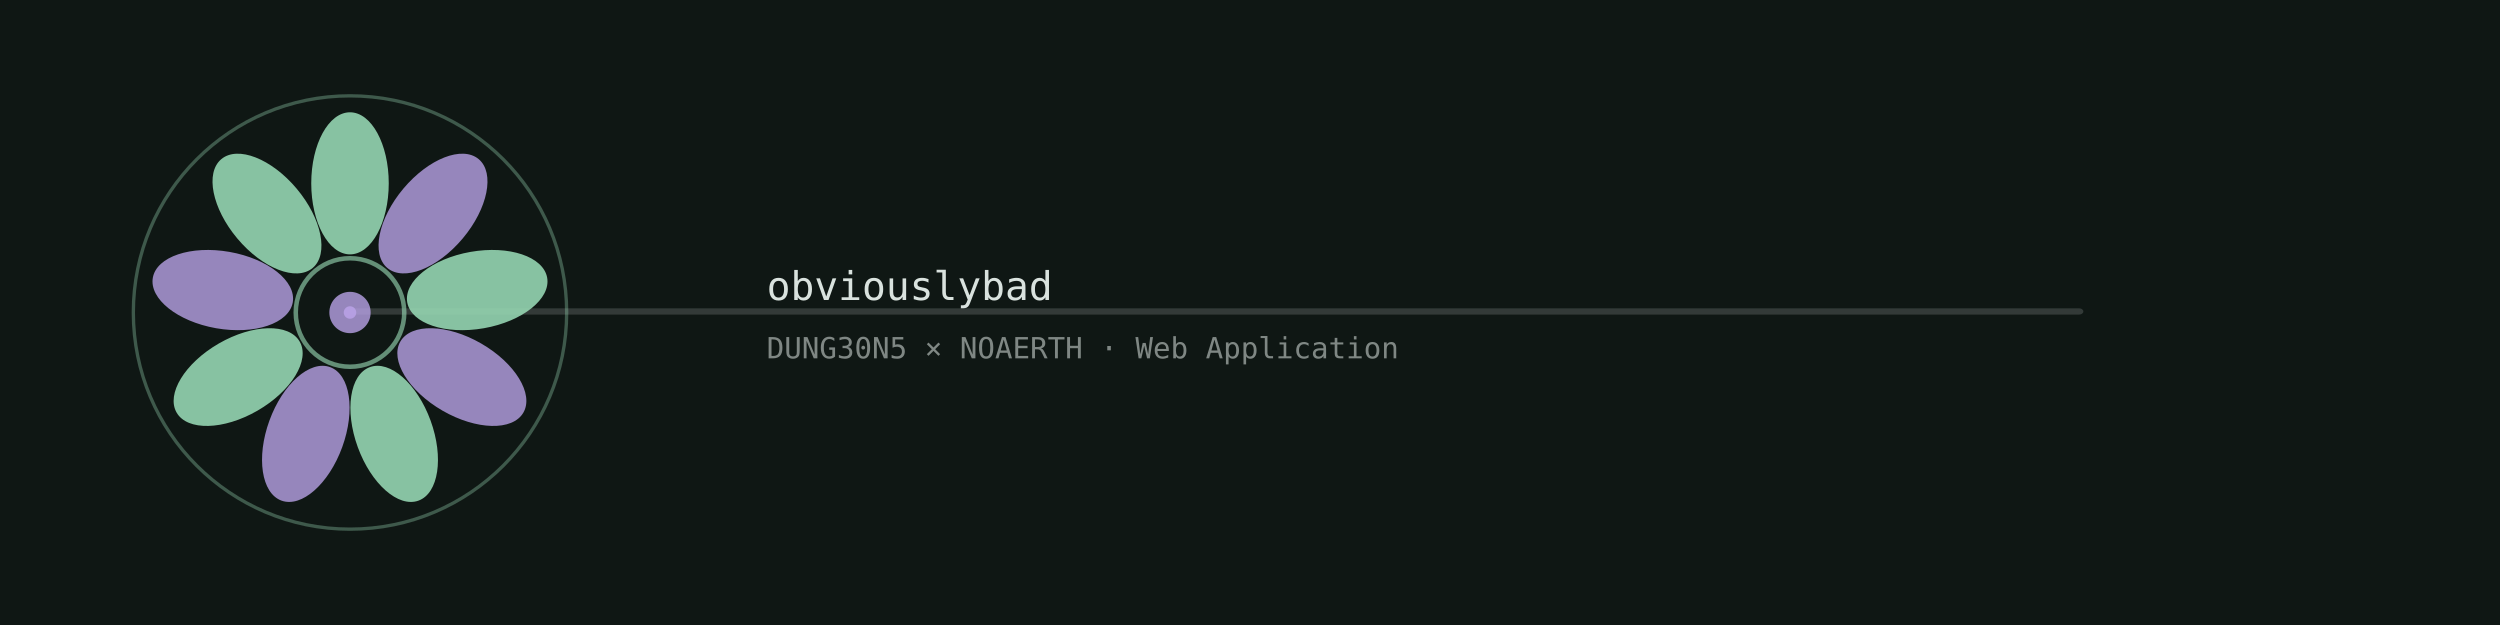
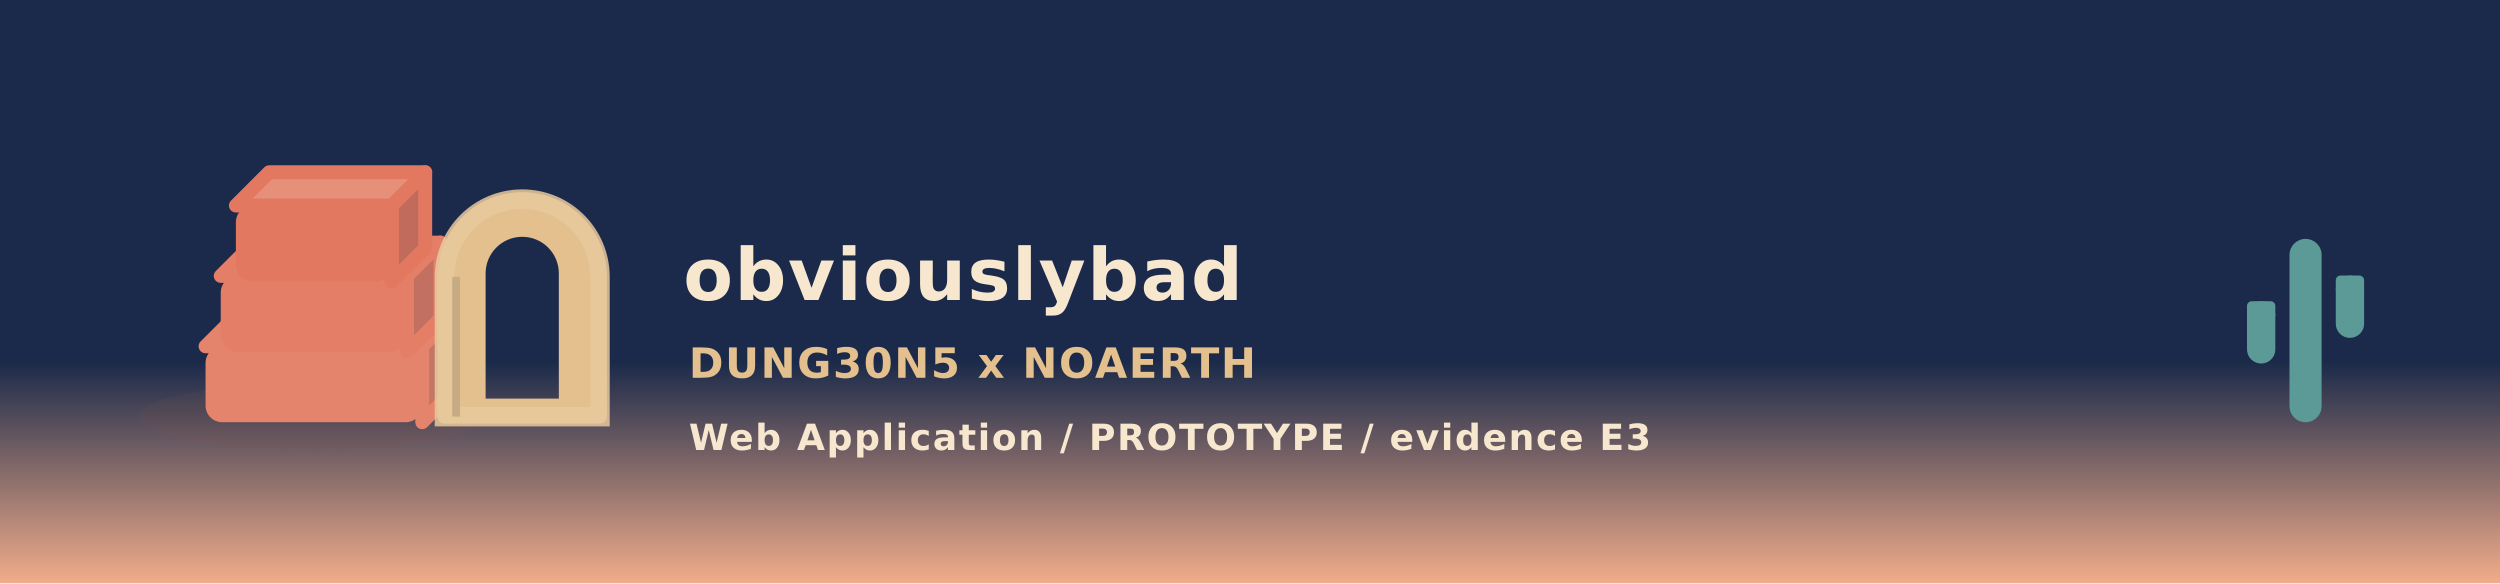
- <svg xmlns="http://www.w3.org/2000/svg" viewBox="0 0 1200 300" width="1200" height="300" role="img" aria-label="obviouslybad identity object">
-   <rect width="1200" height="300" fill="#0f1714" />
-   <defs>
-     <linearGradient id="gft" x1="0" y1="0" x2="1" y2="1">
-       <stop offset="0%" stop-color="#95d5b2" />
-       <stop offset="100%" stop-color="#b8a1e6" />
-     </linearGradient>
-   </defs>
-   <rect x="168.00" y="148.00" width="832.00" height="3.00" rx="2.00" fill="rgba(240,248,244,0.160)" opacity="1.00" />
+ <svg xmlns="http://www.w3.org/2000/svg" width="900" height="210" viewBox="0 0 900 210" role="img" aria-label="obviouslybad - identity object">
+   <linearGradient id="skyf" x1="0" y1="0" x2="0" y2="1">
+     <stop offset="0" stop-color="#1b2a4a" />
+     <stop offset="0.62" stop-color="#1b2a4a" />
+     <stop offset="1" stop-color="#f3ad8a" />
+   </linearGradient>
+   <rect width="900" height="210" fill="url(#skyf)" />
+   <rect x="0" y="352" width="900" height="-142" fill="#e3c08d" />
+   <rect x="0" y="352" width="900" height="3" fill="#e6c596" />
+   <ellipse cx="112" cy="150" rx="62" ry="12" fill="rgba(138,90,68,0.11)" />
  <g>
-     <ellipse cx="168.00" cy="88.00" rx="18.60" ry="34.10" fill="rgba(149,213,178,0.900)" opacity="1.00" transform="rotate(0.0 168.00 88.00)" />
-     <ellipse cx="207.85" cy="102.51" rx="18.60" ry="34.10" fill="rgba(184,161,230,0.800)" opacity="1.00" transform="rotate(40.0 207.85 102.51)" />
-     <ellipse cx="229.06" cy="139.23" rx="18.60" ry="34.10" fill="rgba(149,213,178,0.900)" opacity="1.00" transform="rotate(80.0 229.06 139.23)" />
-     <ellipse cx="221.69" cy="181.00" rx="18.60" ry="34.10" fill="rgba(184,161,230,0.800)" opacity="1.00" transform="rotate(120.0 221.69 181.00)" />
-     <ellipse cx="189.21" cy="208.26" rx="18.60" ry="34.10" fill="rgba(149,213,178,0.900)" opacity="1.00" transform="rotate(160.0 189.21 208.26)" />
-     <ellipse cx="146.79" cy="208.26" rx="18.60" ry="34.10" fill="rgba(184,161,230,0.800)" opacity="1.00" transform="rotate(200.0 146.79 208.26)" />
-     <ellipse cx="114.31" cy="181.00" rx="18.60" ry="34.10" fill="rgba(149,213,178,0.900)" opacity="1.00" transform="rotate(240.0 114.31 181.00)" />
-     <ellipse cx="106.94" cy="139.23" rx="18.60" ry="34.10" fill="rgba(184,161,230,0.800)" opacity="1.00" transform="rotate(280.0 106.94 139.23)" />
-     <ellipse cx="128.15" cy="102.51" rx="18.60" ry="34.10" fill="rgba(149,213,178,0.900)" opacity="1.00" transform="rotate(320.0 128.15 102.51)" />
-     <circle cx="168.00" cy="150.00" r="26.04" fill="none" stroke="rgba(149,213,178,0.900)" stroke-width="2.17" opacity="0.70" />
-     <circle cx="168.00" cy="150.00" r="9.92" fill="rgba(184,161,230,0.800)" opacity="1.00" />
-     <animate attributeName="opacity" values="0.25;1.0;0.25" dur="17.7s" begin="0s" repeatCount="indefinite" />
+     <path d="M74,124.67 L152,124.67 L164,112.67 L86,112.67 Z" fill="#e99a82" stroke="#e5846c" stroke-width="5" stroke-linejoin="round" />
+     <path d="M152,124.67 L164,112.67 L164,140 L152,152 Z" fill="#c37566" stroke="#e5846c" stroke-width="5" stroke-linejoin="round" />
+     <rect x="74" y="124.67" width="78" height="27.33" rx="6" fill="#e5846c" />
+     <path d="M79.46,99.33 L146.54,99.33 L158.54,87.33 L91.46,87.33 Z" fill="#e8957d" stroke="#e47e66" stroke-width="5" stroke-linejoin="round" />
+     <path d="M146.54,99.33 L158.54,87.33 L158.54,114.67 L146.54,126.67 Z" fill="#c27061" stroke="#e47e66" stroke-width="5" stroke-linejoin="round" />
+     <rect x="79.46" y="99.33" width="67.08" height="27.33" rx="6" fill="#e47e66" />
+     <path d="M84.92,74 L141.08,74 L153.08,62 L96.92,62 Z" fill="#e79079" stroke="#e37861" stroke-width="5" stroke-linejoin="round" />
+     <path d="M141.08,74 L153.08,62 L153.08,89.33 L141.08,101.33 Z" fill="#c16b5d" stroke="#e37861" stroke-width="5" stroke-linejoin="round" />
+     <rect x="84.92" y="74" width="56.16" height="27.33" rx="6" fill="#e37861" />
+     <animate attributeName="opacity" values="0.72;1;0.72" dur="6s" begin="0s" repeatCount="indefinite" />
  </g>
-   <g>
-     <ellipse cx="168.00" cy="88.00" rx="18.60" ry="34.10" fill="none" opacity="1.00" transform="rotate(0.0 168.00 88.00)" />
-     <ellipse cx="207.85" cy="102.51" rx="18.60" ry="34.10" fill="none" opacity="1.00" transform="rotate(40.0 207.85 102.51)" />
-     <ellipse cx="229.06" cy="139.23" rx="18.60" ry="34.10" fill="none" opacity="1.00" transform="rotate(80.0 229.06 139.23)" />
-     <ellipse cx="221.69" cy="181.00" rx="18.60" ry="34.10" fill="none" opacity="1.00" transform="rotate(120.0 221.69 181.00)" />
-     <ellipse cx="189.21" cy="208.26" rx="18.60" ry="34.10" fill="none" opacity="1.00" transform="rotate(160.0 189.21 208.26)" />
-     <ellipse cx="146.79" cy="208.26" rx="18.60" ry="34.10" fill="none" opacity="1.00" transform="rotate(200.0 146.79 208.26)" />
-     <ellipse cx="114.31" cy="181.00" rx="18.60" ry="34.10" fill="none" opacity="1.00" transform="rotate(240.0 114.31 181.00)" />
-     <ellipse cx="106.94" cy="139.23" rx="18.60" ry="34.10" fill="none" opacity="1.00" transform="rotate(280.0 106.94 139.23)" />
-     <ellipse cx="128.15" cy="102.51" rx="18.60" ry="34.10" fill="none" opacity="1.00" transform="rotate(320.0 128.15 102.51)" />
-     <circle cx="168.00" cy="150.00" r="26.04" fill="none" stroke="none" stroke-width="2.17" opacity="0.70" />
-     <circle cx="168.00" cy="150.00" r="9.92" fill="none" opacity="1.00" />
-     <animateTransform attributeName="transform" type="rotate" values="0.0 0.00 0.00 360.0 0.00 0.00" dur="35.4s" begin="0s" repeatCount="indefinite" />
-   </g>
-   <g>
-     <circle cx="168.00" cy="150.00" r="104.00" fill="none" stroke="rgba(149,213,178,0.350)" stroke-width="1.60" opacity="1.00" />
-     <animate attributeName="opacity" values="0.25;1.0;0.25" dur="17.7s" begin="0s" repeatCount="indefinite" />
-   </g>
-   <circle cx="168" cy="150" r="3" fill="rgba(184,161,230,0.900)">
-     <animate attributeName="opacity" values="0.35;0.95;0.35" dur="17.7s" begin="0s" repeatCount="indefinite" />
-   </circle>
-   <text x="368" y="144" font-family="ui-monospace,Menlo,monospace" font-size="19" fill="rgba(240,248,244,0.900)">obviouslybad</text>
-   <text x="368" y="172" font-family="ui-monospace,Menlo,monospace" font-size="14" fill="rgba(240,248,244,0.500)">DUNG30N5 × NOAERTH · Web Application</text>
+   <path d="M160,150 L160,99.68 A28,28 0 0 1 216,99.68 L216,150 Z M172.32,146 L172.32,98.43 A15.68,15.68 0 0 1 203.68,98.43 L203.68,146 Z" fill="#e3c08d" fill-rule="evenodd" stroke="#e3c08d" stroke-width="5" stroke-linejoin="round" />
+   <path d="M160,150 L160,99.68 A28,28 0 0 1 216,99.68 L216,150 Z" fill="none" stroke="#e8c99d" stroke-width="7" stroke-linecap="round" opacity="0.85" />
+   <rect x="162.8" y="99.68" width="2.8" height="50.32" fill="#c7ab84" />
+   <text x="246" y="108" font-family="Verdana,DejaVu Sans,sans-serif" font-size="26" font-weight="700" letter-spacing="0.6" fill="#f6e7ce" text-anchor="start">obviouslybad</text>
+   <text x="248" y="136" font-family="Verdana,DejaVu Sans,sans-serif" font-size="15" font-weight="700" letter-spacing="0.6" fill="#e3c08d" text-anchor="start">DUNG30N5 x NOAERTH</text>
+   <text x="248" y="162" font-family="Verdana,DejaVu Sans,sans-serif" font-size="13" font-weight="700" letter-spacing="0.6" fill="#f6e7ce" text-anchor="start">Web Application  /  PROTOTYPE  /  evidence E3</text>
+   <rect x="824.22" y="86" width="11.56" height="66" rx="5.78" fill="#5b9a97" />
+   <rect x="808.92" y="108.44" width="10.2" height="22.44" rx="5.1" fill="#5b9a97" />
+   <rect x="808.92" y="108.44" width="10.2" height="6.6" rx="1.7" fill="#5b9a97" />
+   <rect x="840.88" y="99.2" width="10.2" height="22.44" rx="5.1" fill="#5b9a97" />
+   <rect x="840.88" y="99.2" width="10.2" height="6.6" rx="1.7" fill="#5b9a97" />
</svg>
